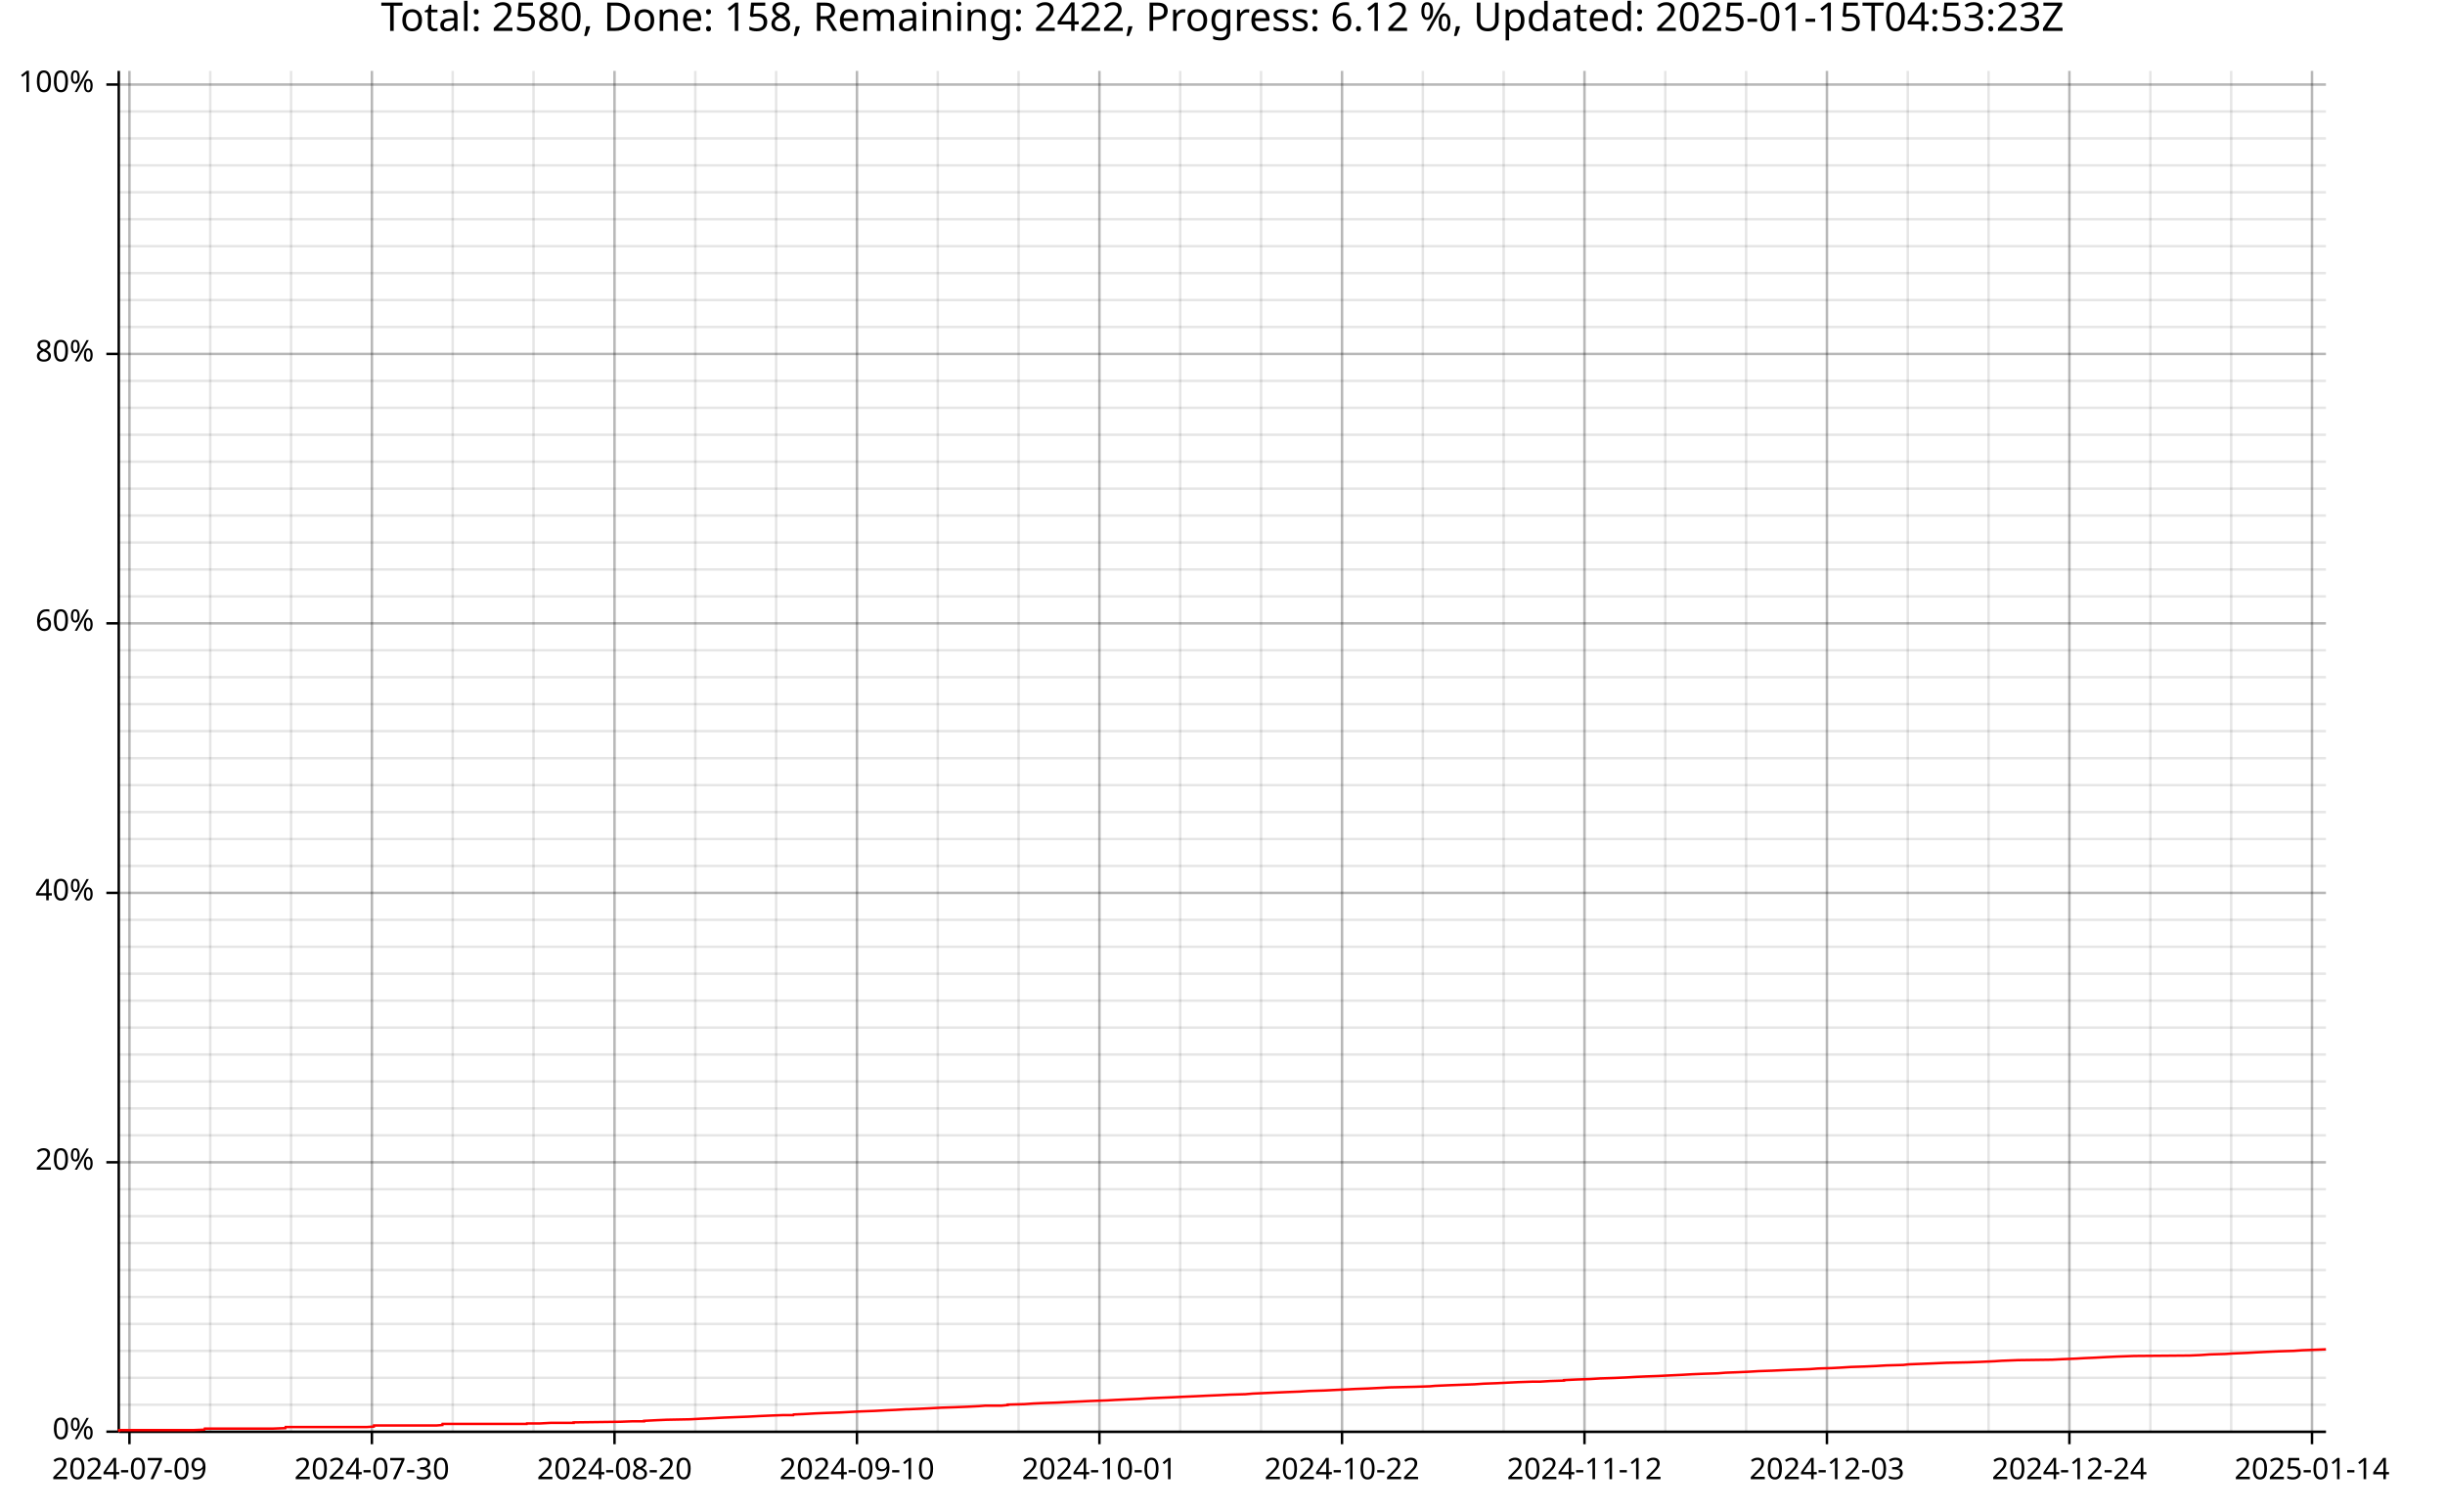
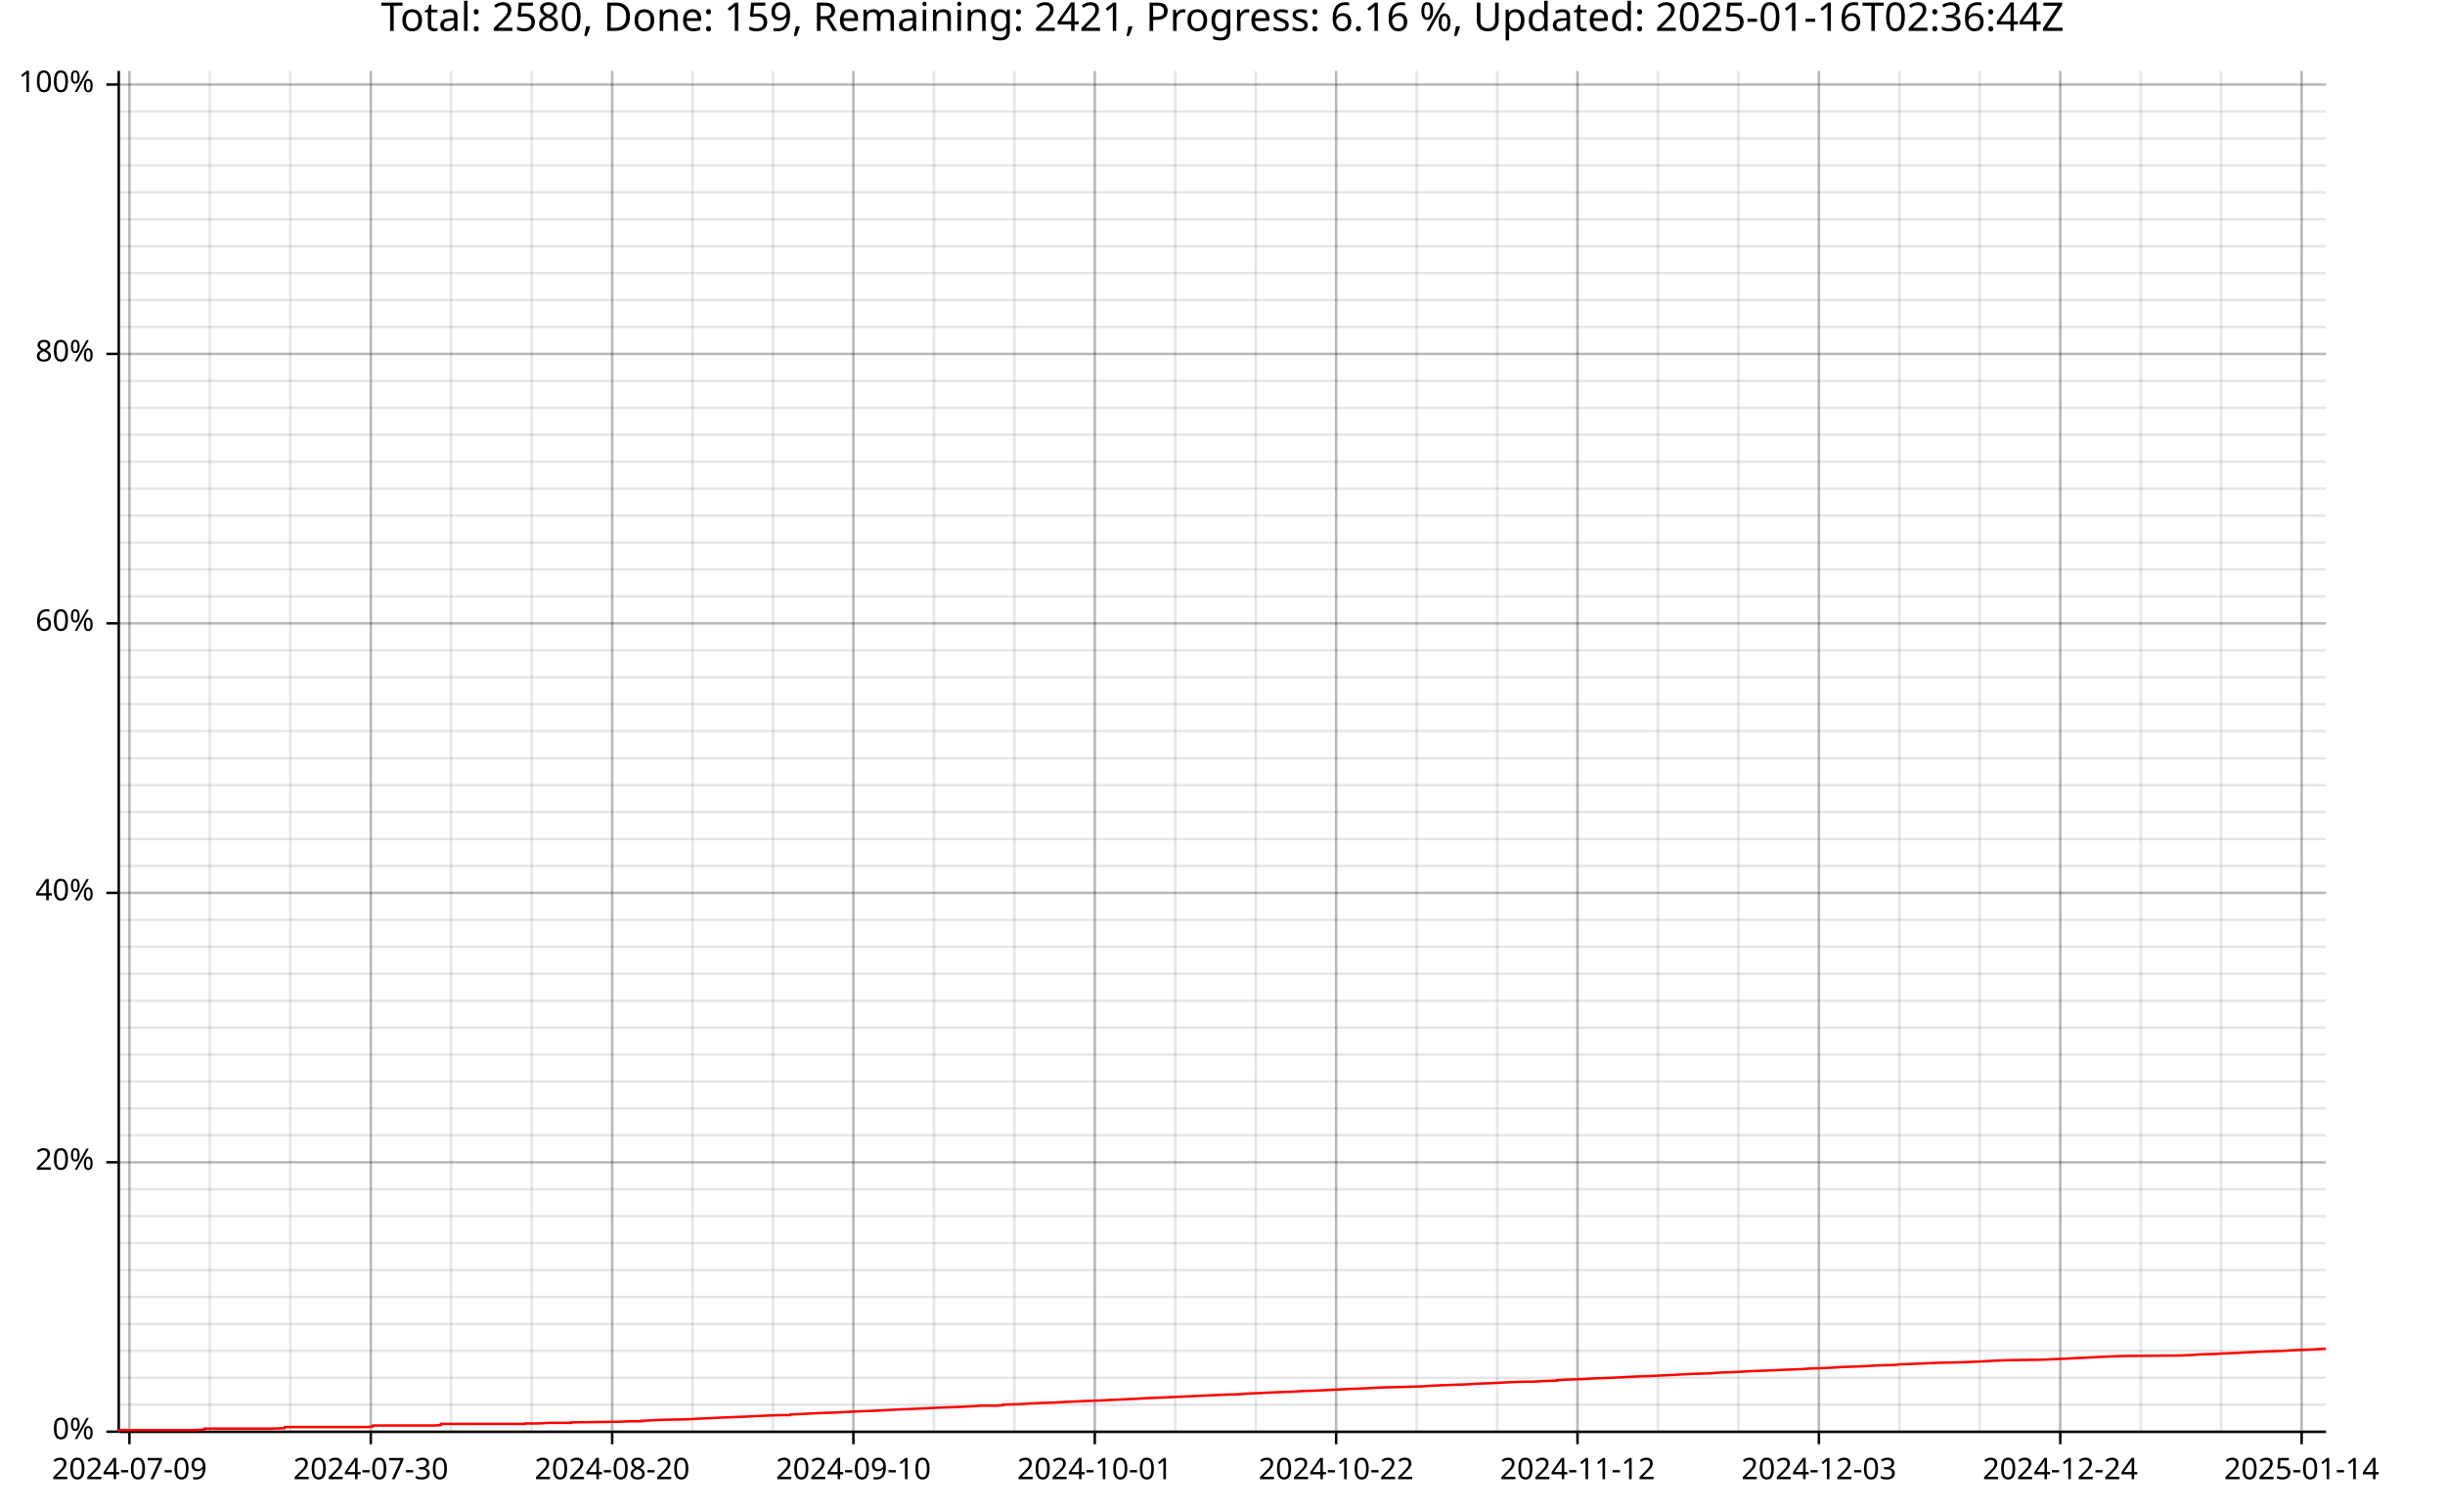
<svg xmlns="http://www.w3.org/2000/svg" width="987" height="610" viewBox="0 0 15792 9760">
  <text x="7896" y="5" dy="0.76em" text-anchor="middle" font-family="sans-serif" font-size="256" opacity="1" fill="#000000">
- Total: 2580, Done: 158, Remaining: 2422, Progress: 6.12 %, Updated: 2025-01-15T04:53:23Z
+ Total: 2580, Done: 159, Remaining: 2421, Progress: 6.16 %, Updated: 2025-01-16T02:36:44Z
</text>
  <line opacity="0.1" stroke="#000000" stroke-width="16" x1="836" y1="9247" x2="836" y2="458" />
-   <line opacity="0.1" stroke="#000000" stroke-width="16" x1="1358" y1="9247" x2="1358" y2="458" />
-   <line opacity="0.1" stroke="#000000" stroke-width="16" x1="1880" y1="9247" x2="1880" y2="458" />
-   <line opacity="0.1" stroke="#000000" stroke-width="16" x1="2402" y1="9247" x2="2402" y2="458" />
-   <line opacity="0.1" stroke="#000000" stroke-width="16" x1="2924" y1="9247" x2="2924" y2="458" />
-   <line opacity="0.1" stroke="#000000" stroke-width="16" x1="3446" y1="9247" x2="3446" y2="458" />
-   <line opacity="0.1" stroke="#000000" stroke-width="16" x1="3969" y1="9247" x2="3969" y2="458" />
-   <line opacity="0.1" stroke="#000000" stroke-width="16" x1="4491" y1="9247" x2="4491" y2="458" />
-   <line opacity="0.1" stroke="#000000" stroke-width="16" x1="5013" y1="9247" x2="5013" y2="458" />
-   <line opacity="0.1" stroke="#000000" stroke-width="16" x1="5535" y1="9247" x2="5535" y2="458" />
-   <line opacity="0.1" stroke="#000000" stroke-width="16" x1="6057" y1="9247" x2="6057" y2="458" />
-   <line opacity="0.1" stroke="#000000" stroke-width="16" x1="6579" y1="9247" x2="6579" y2="458" />
-   <line opacity="0.1" stroke="#000000" stroke-width="16" x1="7101" y1="9247" x2="7101" y2="458" />
-   <line opacity="0.1" stroke="#000000" stroke-width="16" x1="7623" y1="9247" x2="7623" y2="458" />
-   <line opacity="0.1" stroke="#000000" stroke-width="16" x1="8145" y1="9247" x2="8145" y2="458" />
-   <line opacity="0.1" stroke="#000000" stroke-width="16" x1="8668" y1="9247" x2="8668" y2="458" />
-   <line opacity="0.1" stroke="#000000" stroke-width="16" x1="9190" y1="9247" x2="9190" y2="458" />
-   <line opacity="0.1" stroke="#000000" stroke-width="16" x1="9712" y1="9247" x2="9712" y2="458" />
-   <line opacity="0.1" stroke="#000000" stroke-width="16" x1="10234" y1="9247" x2="10234" y2="458" />
-   <line opacity="0.1" stroke="#000000" stroke-width="16" x1="10756" y1="9247" x2="10756" y2="458" />
-   <line opacity="0.1" stroke="#000000" stroke-width="16" x1="11278" y1="9247" x2="11278" y2="458" />
-   <line opacity="0.1" stroke="#000000" stroke-width="16" x1="11800" y1="9247" x2="11800" y2="458" />
-   <line opacity="0.1" stroke="#000000" stroke-width="16" x1="12322" y1="9247" x2="12322" y2="458" />
-   <line opacity="0.1" stroke="#000000" stroke-width="16" x1="12844" y1="9247" x2="12844" y2="458" />
-   <line opacity="0.1" stroke="#000000" stroke-width="16" x1="13366" y1="9247" x2="13366" y2="458" />
-   <line opacity="0.1" stroke="#000000" stroke-width="16" x1="13889" y1="9247" x2="13889" y2="458" />
-   <line opacity="0.1" stroke="#000000" stroke-width="16" x1="14411" y1="9247" x2="14411" y2="458" />
-   <line opacity="0.1" stroke="#000000" stroke-width="16" x1="14933" y1="9247" x2="14933" y2="458" />
+   <line opacity="0.1" stroke="#000000" stroke-width="16" x1="1355" y1="9247" x2="1355" y2="458" />
+   <line opacity="0.1" stroke="#000000" stroke-width="16" x1="1875" y1="9247" x2="1875" y2="458" />
+   <line opacity="0.1" stroke="#000000" stroke-width="16" x1="2395" y1="9247" x2="2395" y2="458" />
+   <line opacity="0.1" stroke="#000000" stroke-width="16" x1="2914" y1="9247" x2="2914" y2="458" />
+   <line opacity="0.1" stroke="#000000" stroke-width="16" x1="3434" y1="9247" x2="3434" y2="458" />
+   <line opacity="0.1" stroke="#000000" stroke-width="16" x1="3954" y1="9247" x2="3954" y2="458" />
+   <line opacity="0.1" stroke="#000000" stroke-width="16" x1="4473" y1="9247" x2="4473" y2="458" />
+   <line opacity="0.1" stroke="#000000" stroke-width="16" x1="4993" y1="9247" x2="4993" y2="458" />
+   <line opacity="0.1" stroke="#000000" stroke-width="16" x1="5512" y1="9247" x2="5512" y2="458" />
+   <line opacity="0.1" stroke="#000000" stroke-width="16" x1="6032" y1="9247" x2="6032" y2="458" />
+   <line opacity="0.1" stroke="#000000" stroke-width="16" x1="6552" y1="9247" x2="6552" y2="458" />
+   <line opacity="0.1" stroke="#000000" stroke-width="16" x1="7071" y1="9247" x2="7071" y2="458" />
+   <line opacity="0.1" stroke="#000000" stroke-width="16" x1="7591" y1="9247" x2="7591" y2="458" />
+   <line opacity="0.1" stroke="#000000" stroke-width="16" x1="8111" y1="9247" x2="8111" y2="458" />
+   <line opacity="0.1" stroke="#000000" stroke-width="16" x1="8630" y1="9247" x2="8630" y2="458" />
+   <line opacity="0.1" stroke="#000000" stroke-width="16" x1="9150" y1="9247" x2="9150" y2="458" />
+   <line opacity="0.1" stroke="#000000" stroke-width="16" x1="9670" y1="9247" x2="9670" y2="458" />
+   <line opacity="0.1" stroke="#000000" stroke-width="16" x1="10189" y1="9247" x2="10189" y2="458" />
+   <line opacity="0.1" stroke="#000000" stroke-width="16" x1="10709" y1="9247" x2="10709" y2="458" />
+   <line opacity="0.1" stroke="#000000" stroke-width="16" x1="11228" y1="9247" x2="11228" y2="458" />
+   <line opacity="0.1" stroke="#000000" stroke-width="16" x1="11748" y1="9247" x2="11748" y2="458" />
+   <line opacity="0.1" stroke="#000000" stroke-width="16" x1="12268" y1="9247" x2="12268" y2="458" />
+   <line opacity="0.1" stroke="#000000" stroke-width="16" x1="12787" y1="9247" x2="12787" y2="458" />
+   <line opacity="0.1" stroke="#000000" stroke-width="16" x1="13307" y1="9247" x2="13307" y2="458" />
+   <line opacity="0.1" stroke="#000000" stroke-width="16" x1="13827" y1="9247" x2="13827" y2="458" />
+   <line opacity="0.1" stroke="#000000" stroke-width="16" x1="14346" y1="9247" x2="14346" y2="458" />
+   <line opacity="0.1" stroke="#000000" stroke-width="16" x1="14866" y1="9247" x2="14866" y2="458" />
  <line opacity="0.1" stroke="#000000" stroke-width="16" x1="768" y1="9247" x2="15023" y2="9247" />
  <line opacity="0.1" stroke="#000000" stroke-width="16" x1="768" y1="9073" x2="15023" y2="9073" />
  <line opacity="0.1" stroke="#000000" stroke-width="16" x1="768" y1="8899" x2="15023" y2="8899" />
  <line opacity="0.1" stroke="#000000" stroke-width="16" x1="768" y1="8725" x2="15023" y2="8725" />
  <line opacity="0.1" stroke="#000000" stroke-width="16" x1="768" y1="8551" x2="15023" y2="8551" />
  <line opacity="0.1" stroke="#000000" stroke-width="16" x1="768" y1="8377" x2="15023" y2="8377" />
  <line opacity="0.1" stroke="#000000" stroke-width="16" x1="768" y1="8203" x2="15023" y2="8203" />
  <line opacity="0.1" stroke="#000000" stroke-width="16" x1="768" y1="8029" x2="15023" y2="8029" />
  <line opacity="0.1" stroke="#000000" stroke-width="16" x1="768" y1="7855" x2="15023" y2="7855" />
  <line opacity="0.1" stroke="#000000" stroke-width="16" x1="768" y1="7681" x2="15023" y2="7681" />
  <line opacity="0.1" stroke="#000000" stroke-width="16" x1="768" y1="7507" x2="15023" y2="7507" />
  <line opacity="0.1" stroke="#000000" stroke-width="16" x1="768" y1="7333" x2="15023" y2="7333" />
  <line opacity="0.1" stroke="#000000" stroke-width="16" x1="768" y1="7159" x2="15023" y2="7159" />
  <line opacity="0.1" stroke="#000000" stroke-width="16" x1="768" y1="6985" x2="15023" y2="6985" />
  <line opacity="0.1" stroke="#000000" stroke-width="16" x1="768" y1="6811" x2="15023" y2="6811" />
  <line opacity="0.1" stroke="#000000" stroke-width="16" x1="768" y1="6637" x2="15023" y2="6637" />
  <line opacity="0.1" stroke="#000000" stroke-width="16" x1="768" y1="6463" x2="15023" y2="6463" />
  <line opacity="0.1" stroke="#000000" stroke-width="16" x1="768" y1="6289" x2="15023" y2="6289" />
  <line opacity="0.1" stroke="#000000" stroke-width="16" x1="768" y1="6115" x2="15023" y2="6115" />
  <line opacity="0.1" stroke="#000000" stroke-width="16" x1="768" y1="5941" x2="15023" y2="5941" />
  <line opacity="0.1" stroke="#000000" stroke-width="16" x1="768" y1="5767" x2="15023" y2="5767" />
  <line opacity="0.1" stroke="#000000" stroke-width="16" x1="768" y1="5593" x2="15023" y2="5593" />
  <line opacity="0.1" stroke="#000000" stroke-width="16" x1="768" y1="5419" x2="15023" y2="5419" />
  <line opacity="0.1" stroke="#000000" stroke-width="16" x1="768" y1="5245" x2="15023" y2="5245" />
  <line opacity="0.1" stroke="#000000" stroke-width="16" x1="768" y1="5071" x2="15023" y2="5071" />
  <line opacity="0.1" stroke="#000000" stroke-width="16" x1="768" y1="4897" x2="15023" y2="4897" />
  <line opacity="0.1" stroke="#000000" stroke-width="16" x1="768" y1="4722" x2="15023" y2="4722" />
  <line opacity="0.1" stroke="#000000" stroke-width="16" x1="768" y1="4548" x2="15023" y2="4548" />
  <line opacity="0.1" stroke="#000000" stroke-width="16" x1="768" y1="4374" x2="15023" y2="4374" />
  <line opacity="0.1" stroke="#000000" stroke-width="16" x1="768" y1="4200" x2="15023" y2="4200" />
  <line opacity="0.1" stroke="#000000" stroke-width="16" x1="768" y1="4026" x2="15023" y2="4026" />
  <line opacity="0.1" stroke="#000000" stroke-width="16" x1="768" y1="3852" x2="15023" y2="3852" />
  <line opacity="0.1" stroke="#000000" stroke-width="16" x1="768" y1="3678" x2="15023" y2="3678" />
  <line opacity="0.1" stroke="#000000" stroke-width="16" x1="768" y1="3504" x2="15023" y2="3504" />
  <line opacity="0.1" stroke="#000000" stroke-width="16" x1="768" y1="3330" x2="15023" y2="3330" />
  <line opacity="0.1" stroke="#000000" stroke-width="16" x1="768" y1="3156" x2="15023" y2="3156" />
  <line opacity="0.1" stroke="#000000" stroke-width="16" x1="768" y1="2982" x2="15023" y2="2982" />
  <line opacity="0.1" stroke="#000000" stroke-width="16" x1="768" y1="2808" x2="15023" y2="2808" />
  <line opacity="0.1" stroke="#000000" stroke-width="16" x1="768" y1="2634" x2="15023" y2="2634" />
  <line opacity="0.1" stroke="#000000" stroke-width="16" x1="768" y1="2460" x2="15023" y2="2460" />
  <line opacity="0.1" stroke="#000000" stroke-width="16" x1="768" y1="2286" x2="15023" y2="2286" />
  <line opacity="0.1" stroke="#000000" stroke-width="16" x1="768" y1="2112" x2="15023" y2="2112" />
  <line opacity="0.1" stroke="#000000" stroke-width="16" x1="768" y1="1938" x2="15023" y2="1938" />
  <line opacity="0.1" stroke="#000000" stroke-width="16" x1="768" y1="1764" x2="15023" y2="1764" />
  <line opacity="0.1" stroke="#000000" stroke-width="16" x1="768" y1="1590" x2="15023" y2="1590" />
  <line opacity="0.1" stroke="#000000" stroke-width="16" x1="768" y1="1416" x2="15023" y2="1416" />
  <line opacity="0.1" stroke="#000000" stroke-width="16" x1="768" y1="1242" x2="15023" y2="1242" />
  <line opacity="0.1" stroke="#000000" stroke-width="16" x1="768" y1="1068" x2="15023" y2="1068" />
  <line opacity="0.1" stroke="#000000" stroke-width="16" x1="768" y1="894" x2="15023" y2="894" />
  <line opacity="0.1" stroke="#000000" stroke-width="16" x1="768" y1="720" x2="15023" y2="720" />
  <line opacity="0.1" stroke="#000000" stroke-width="16" x1="768" y1="546" x2="15023" y2="546" />
  <line opacity="0.2" stroke="#000000" stroke-width="16" x1="836" y1="9247" x2="836" y2="458" />
-   <line opacity="0.2" stroke="#000000" stroke-width="16" x1="2402" y1="9247" x2="2402" y2="458" />
-   <line opacity="0.2" stroke="#000000" stroke-width="16" x1="3969" y1="9247" x2="3969" y2="458" />
-   <line opacity="0.2" stroke="#000000" stroke-width="16" x1="5535" y1="9247" x2="5535" y2="458" />
-   <line opacity="0.2" stroke="#000000" stroke-width="16" x1="7101" y1="9247" x2="7101" y2="458" />
-   <line opacity="0.2" stroke="#000000" stroke-width="16" x1="8668" y1="9247" x2="8668" y2="458" />
-   <line opacity="0.2" stroke="#000000" stroke-width="16" x1="10234" y1="9247" x2="10234" y2="458" />
-   <line opacity="0.2" stroke="#000000" stroke-width="16" x1="11800" y1="9247" x2="11800" y2="458" />
-   <line opacity="0.2" stroke="#000000" stroke-width="16" x1="13366" y1="9247" x2="13366" y2="458" />
-   <line opacity="0.2" stroke="#000000" stroke-width="16" x1="14933" y1="9247" x2="14933" y2="458" />
+   <line opacity="0.2" stroke="#000000" stroke-width="16" x1="2395" y1="9247" x2="2395" y2="458" />
+   <line opacity="0.2" stroke="#000000" stroke-width="16" x1="3954" y1="9247" x2="3954" y2="458" />
+   <line opacity="0.2" stroke="#000000" stroke-width="16" x1="5512" y1="9247" x2="5512" y2="458" />
+   <line opacity="0.2" stroke="#000000" stroke-width="16" x1="7071" y1="9247" x2="7071" y2="458" />
+   <line opacity="0.2" stroke="#000000" stroke-width="16" x1="8630" y1="9247" x2="8630" y2="458" />
+   <line opacity="0.2" stroke="#000000" stroke-width="16" x1="10189" y1="9247" x2="10189" y2="458" />
+   <line opacity="0.2" stroke="#000000" stroke-width="16" x1="11748" y1="9247" x2="11748" y2="458" />
+   <line opacity="0.2" stroke="#000000" stroke-width="16" x1="13307" y1="9247" x2="13307" y2="458" />
+   <line opacity="0.2" stroke="#000000" stroke-width="16" x1="14866" y1="9247" x2="14866" y2="458" />
  <line opacity="0.2" stroke="#000000" stroke-width="16" x1="768" y1="9247" x2="15023" y2="9247" />
  <line opacity="0.2" stroke="#000000" stroke-width="16" x1="768" y1="7507" x2="15023" y2="7507" />
  <line opacity="0.2" stroke="#000000" stroke-width="16" x1="768" y1="5767" x2="15023" y2="5767" />
  <line opacity="0.2" stroke="#000000" stroke-width="16" x1="768" y1="4026" x2="15023" y2="4026" />
  <line opacity="0.2" stroke="#000000" stroke-width="16" x1="768" y1="2286" x2="15023" y2="2286" />
  <line opacity="0.2" stroke="#000000" stroke-width="16" x1="768" y1="546" x2="15023" y2="546" />
  <polyline fill="none" opacity="1" stroke="#000000" stroke-width="16" points="767,458 767,9247 " />
  <text x="608" y="9247" dy="0.5ex" text-anchor="end" font-family="sans-serif" font-size="192" opacity="1" fill="#000000">
0%
</text>
  <polyline fill="none" opacity="1" stroke="#000000" stroke-width="16" points="687,9247 767,9247 " />
  <text x="608" y="7507" dy="0.5ex" text-anchor="end" font-family="sans-serif" font-size="192" opacity="1" fill="#000000">
20%
</text>
  <polyline fill="none" opacity="1" stroke="#000000" stroke-width="16" points="687,7507 767,7507 " />
  <text x="608" y="5767" dy="0.5ex" text-anchor="end" font-family="sans-serif" font-size="192" opacity="1" fill="#000000">
40%
</text>
  <polyline fill="none" opacity="1" stroke="#000000" stroke-width="16" points="687,5767 767,5767 " />
  <text x="608" y="4026" dy="0.5ex" text-anchor="end" font-family="sans-serif" font-size="192" opacity="1" fill="#000000">
60%
</text>
  <polyline fill="none" opacity="1" stroke="#000000" stroke-width="16" points="687,4026 767,4026 " />
  <text x="608" y="2286" dy="0.5ex" text-anchor="end" font-family="sans-serif" font-size="192" opacity="1" fill="#000000">
80%
</text>
  <polyline fill="none" opacity="1" stroke="#000000" stroke-width="16" points="687,2286 767,2286 " />
  <text x="608" y="546" dy="0.5ex" text-anchor="end" font-family="sans-serif" font-size="192" opacity="1" fill="#000000">
100%
</text>
  <polyline fill="none" opacity="1" stroke="#000000" stroke-width="16" points="687,546 767,546 " />
  <polyline fill="none" opacity="1" stroke="#000000" stroke-width="16" points="768,9248 15023,9248 " />
  <text x="836" y="9408" dy="0.76em" text-anchor="middle" font-family="sans-serif" font-size="192" opacity="1" fill="#000000">
2024-07-09
</text>
  <polyline fill="none" opacity="1" stroke="#000000" stroke-width="16" points="836,9248 836,9328 " />
-   <text x="2402" y="9408" dy="0.76em" text-anchor="middle" font-family="sans-serif" font-size="192" opacity="1" fill="#000000">
+   <text x="2395" y="9408" dy="0.76em" text-anchor="middle" font-family="sans-serif" font-size="192" opacity="1" fill="#000000">
2024-07-30
</text>
-   <polyline fill="none" opacity="1" stroke="#000000" stroke-width="16" points="2402,9248 2402,9328 " />
-   <text x="3969" y="9408" dy="0.76em" text-anchor="middle" font-family="sans-serif" font-size="192" opacity="1" fill="#000000">
+   <polyline fill="none" opacity="1" stroke="#000000" stroke-width="16" points="2395,9248 2395,9328 " />
+   <text x="3954" y="9408" dy="0.76em" text-anchor="middle" font-family="sans-serif" font-size="192" opacity="1" fill="#000000">
2024-08-20
</text>
-   <polyline fill="none" opacity="1" stroke="#000000" stroke-width="16" points="3969,9248 3969,9328 " />
-   <text x="5535" y="9408" dy="0.76em" text-anchor="middle" font-family="sans-serif" font-size="192" opacity="1" fill="#000000">
+   <polyline fill="none" opacity="1" stroke="#000000" stroke-width="16" points="3954,9248 3954,9328 " />
+   <text x="5512" y="9408" dy="0.76em" text-anchor="middle" font-family="sans-serif" font-size="192" opacity="1" fill="#000000">
2024-09-10
</text>
-   <polyline fill="none" opacity="1" stroke="#000000" stroke-width="16" points="5535,9248 5535,9328 " />
-   <text x="7101" y="9408" dy="0.76em" text-anchor="middle" font-family="sans-serif" font-size="192" opacity="1" fill="#000000">
+   <polyline fill="none" opacity="1" stroke="#000000" stroke-width="16" points="5512,9248 5512,9328 " />
+   <text x="7071" y="9408" dy="0.76em" text-anchor="middle" font-family="sans-serif" font-size="192" opacity="1" fill="#000000">
2024-10-01
</text>
-   <polyline fill="none" opacity="1" stroke="#000000" stroke-width="16" points="7101,9248 7101,9328 " />
-   <text x="8668" y="9408" dy="0.76em" text-anchor="middle" font-family="sans-serif" font-size="192" opacity="1" fill="#000000">
+   <polyline fill="none" opacity="1" stroke="#000000" stroke-width="16" points="7071,9248 7071,9328 " />
+   <text x="8630" y="9408" dy="0.76em" text-anchor="middle" font-family="sans-serif" font-size="192" opacity="1" fill="#000000">
2024-10-22
</text>
-   <polyline fill="none" opacity="1" stroke="#000000" stroke-width="16" points="8668,9248 8668,9328 " />
-   <text x="10234" y="9408" dy="0.76em" text-anchor="middle" font-family="sans-serif" font-size="192" opacity="1" fill="#000000">
+   <polyline fill="none" opacity="1" stroke="#000000" stroke-width="16" points="8630,9248 8630,9328 " />
+   <text x="10189" y="9408" dy="0.76em" text-anchor="middle" font-family="sans-serif" font-size="192" opacity="1" fill="#000000">
2024-11-12
</text>
-   <polyline fill="none" opacity="1" stroke="#000000" stroke-width="16" points="10234,9248 10234,9328 " />
-   <text x="11800" y="9408" dy="0.76em" text-anchor="middle" font-family="sans-serif" font-size="192" opacity="1" fill="#000000">
+   <polyline fill="none" opacity="1" stroke="#000000" stroke-width="16" points="10189,9248 10189,9328 " />
+   <text x="11748" y="9408" dy="0.76em" text-anchor="middle" font-family="sans-serif" font-size="192" opacity="1" fill="#000000">
2024-12-03
</text>
-   <polyline fill="none" opacity="1" stroke="#000000" stroke-width="16" points="11800,9248 11800,9328 " />
-   <text x="13366" y="9408" dy="0.76em" text-anchor="middle" font-family="sans-serif" font-size="192" opacity="1" fill="#000000">
+   <polyline fill="none" opacity="1" stroke="#000000" stroke-width="16" points="11748,9248 11748,9328 " />
+   <text x="13307" y="9408" dy="0.76em" text-anchor="middle" font-family="sans-serif" font-size="192" opacity="1" fill="#000000">
2024-12-24
</text>
-   <polyline fill="none" opacity="1" stroke="#000000" stroke-width="16" points="13366,9248 13366,9328 " />
-   <text x="14933" y="9408" dy="0.76em" text-anchor="middle" font-family="sans-serif" font-size="192" opacity="1" fill="#000000">
+   <polyline fill="none" opacity="1" stroke="#000000" stroke-width="16" points="13307,9248 13307,9328 " />
+   <text x="14866" y="9408" dy="0.76em" text-anchor="middle" font-family="sans-serif" font-size="192" opacity="1" fill="#000000">
2025-01-14
</text>
-   <polyline fill="none" opacity="1" stroke="#000000" stroke-width="16" points="14933,9248 14933,9328 " />
-   <polyline fill="none" opacity="1" stroke="#FF0000" stroke-width="16" points="768,9247 769,9244 770,9241 770,9237 873,9237 947,9237 1021,9237 1100,9237 1172,9237 1246,9237 1320,9234 1320,9234 1322,9231 1322,9231 1323,9227 1399,9227 1473,9227 1474,9227 1548,9227 1623,9227 1765,9227 1766,9227 1843,9224 1844,9221 1845,9217 1921,9217 1995,9217 2134,9217 2134,9217 2216,9217 2370,9217 2370,9217 2415,9214 2416,9210 2416,9210 2416,9207 2442,9207 2442,9207 2517,9207 2594,9207 2666,9207 2740,9207 2819,9207 2857,9204 2857,9200 2858,9197 2964,9197 3042,9197 3113,9197 3185,9197 3185,9197 3186,9197 3262,9197 3328,9197 3328,9197 3402,9197 3403,9194 3403,9194 3403,9194 3484,9194 3560,9190 3560,9190 3622,9190 3705,9190 3705,9187 3705,9187 4006,9183 4006,9183 4084,9180 4084,9180 4160,9180 4160,9177 4160,9177 4238,9173 4238,9173 4307,9170 4307,9170 4457,9167 4458,9167 4458,9167 4530,9163 4530,9163 4599,9160 4599,9160 4678,9156 4678,9156 4755,9153 4755,9153 4832,9150 4832,9150 4907,9146 4908,9146 4976,9143 4976,9143 4976,9143 5058,9140 5058,9140 5123,9140 5124,9140 5126,9136 5126,9136 5194,9133 5194,9133 5265,9129 5265,9129 5339,9126 5339,9126 5426,9123 5426,9123 5501,9119 5501,9119 5563,9116 5563,9116 5645,9113 5646,9113 5720,9109 5720,9109 5787,9106 5787,9106 5857,9102 5857,9102 5871,9102 5940,9099 5940,9099 6004,9096 6004,9096 6079,9092 6079,9092 6169,9089 6169,9089 6243,9086 6243,9086 6323,9082 6323,9082 6323,9082 6362,9079 6362,9079 6468,9079 6509,9075 6509,9075 6509,9072 6509,9072 6617,9069 6617,9069 6674,9065 6674,9065 6742,9062 6742,9062 6830,9059 6830,9059 6907,9055 6907,9055 6907,9055 6977,9052 6977,9052 7041,9049 7041,9049 7149,9045 7149,9045 7202,9042 7202,9042 7291,9038 7291,9038 7360,9035 7360,9035 7407,9032 7407,9032 7497,9028 7497,9028 7571,9025 7571,9025 7633,9022 7633,9022 7725,9018 7726,9018 7786,9015 7786,9015 7879,9011 7880,9011 7940,9008 7940,9008 8044,9005 8044,9005 8092,9001 8092,9001 8159,8998 8159,8998 8159,8998 8159,8998 8159,8998 8159,8998 8225,8995 8225,8995 8318,8991 8318,8991 8396,8988 8396,8988 8459,8984 8459,8984 8554,8981 8554,8981 8614,8978 8614,8978 8698,8974 8698,8974 8754,8971 8755,8971 8836,8968 8915,8964 8915,8964 8974,8961 9143,8957 9143,8957 9235,8954 9268,8951 9359,8947 9441,8944 9524,8941 9582,8937 9664,8934 9745,8930 9745,8930 9808,8927 9808,8927 9896,8924 9896,8924 9946,8924 10012,8920 10012,8920 10102,8917 10102,8917 10102,8914 10102,8914 10186,8910 10186,8910 10271,8907 10271,8907 10336,8903 10336,8903 10429,8900 10429,8900 10497,8897 10497,8897 10567,8893 10567,8893 10635,8890 10635,8890 10716,8887 10716,8887 10797,8883 10797,8883 10861,8880 10861,8880 10930,8876 10931,8876 11003,8873 11003,8873 11095,8870 11095,8870 11146,8866 11146,8866 11225,8863 11225,8863 11292,8860 11292,8860 11359,8856 11359,8856 11445,8853 11445,8853 11511,8850 11511,8850 11604,8846 11605,8846 11689,8843 11689,8843 11742,8839 11742,8839 11835,8836 11835,8836 11892,8833 11892,8833 11955,8829 11955,8829 12046,8826 12046,8826 12115,8823 12115,8823 12183,8819 12183,8819 12293,8816 12293,8816 12328,8812 12328,8812 12405,8809 12406,8809 12482,8806 12482,8806 12573,8802 12573,8802 12714,8799 12714,8799 12794,8796 12794,8796 12884,8792 12884,8792 12929,8789 12929,8789 13035,8785 13035,8785 13253,8782 13254,8782 13314,8779 13314,8779 13410,8775 13410,8775 13462,8772 13462,8772 13531,8769 13531,8769 13607,8765 13607,8765 13670,8762 13670,8762 13785,8758 13785,8758 14143,8755 14143,8755 14215,8752 14271,8748 14271,8748 14377,8745 14377,8745 14418,8742 14418,8742 14516,8738 14516,8738 14569,8735 14569,8735 14650,8731 14651,8731 14721,8728 14721,8728 14814,8725 14814,8725 14871,8721 14871,8721 14871,8721 14871,8721 14952,8718 14952,8718 15023,8715 " />
+   <polyline fill="none" opacity="1" stroke="#000000" stroke-width="16" points="14866,9248 14866,9328 " />
+   <polyline fill="none" opacity="1" stroke="#FF0000" stroke-width="16" points="768,9247 769,9244 770,9241 770,9237 872,9237 946,9237 1020,9237 1099,9237 1170,9237 1244,9237 1317,9234 1317,9234 1319,9231 1319,9231 1320,9227 1396,9227 1470,9227 1471,9227 1544,9227 1619,9227 1760,9227 1761,9227 1838,9224 1839,9221 1840,9217 1915,9217 1990,9217 2127,9217 2128,9217 2209,9217 2363,9217 2363,9217 2407,9214 2408,9210 2408,9210 2409,9207 2434,9207 2434,9207 2509,9207 2586,9207 2657,9207 2730,9207 2810,9207 2847,9204 2847,9200 2848,9197 2953,9197 3031,9197 3102,9197 3173,9197 3173,9197 3175,9197 3251,9197 3316,9197 3316,9197 3390,9197 3391,9194 3391,9194 3391,9194 3471,9194 3547,9190 3547,9190 3608,9190 3691,9190 3691,9187 3691,9187 3991,9183 3991,9183 4068,9180 4068,9180 4144,9180 4144,9177 4144,9177 4222,9173 4222,9173 4290,9170 4290,9170 4440,9167 4440,9167 4440,9167 4512,9163 4512,9163 4581,9160 4581,9160 4659,9156 4660,9156 4736,9153 4736,9153 4813,9150 4813,9150 4888,9146 4888,9146 4956,9143 4956,9143 4956,9143 5038,9140 5038,9140 5102,9140 5104,9140 5105,9136 5106,9136 5173,9133 5173,9133 5244,9129 5244,9129 5317,9126 5317,9126 5404,9123 5404,9123 5478,9119 5478,9119 5540,9116 5540,9116 5622,9113 5623,9113 5697,9109 5697,9109 5763,9106 5763,9106 5833,9102 5833,9102 5847,9102 5915,9099 5915,9099 5980,9096 5980,9096 6054,9092 6054,9092 6143,9089 6143,9089 6217,9086 6217,9086 6297,9082 6297,9082 6297,9082 6336,9079 6336,9079 6442,9079 6482,9075 6482,9075 6482,9072 6482,9072 6590,9069 6590,9069 6646,9065 6646,9065 6713,9062 6713,9062 6802,9059 6802,9059 6878,9055 6878,9055 6878,9055 6947,9052 6947,9052 7012,9049 7012,9049 7119,9045 7119,9045 7172,9042 7172,9042 7261,9038 7261,9038 7329,9035 7329,9035 7376,9032 7376,9032 7466,9028 7466,9028 7539,9025 7539,9025 7601,9022 7601,9022 7693,9018 7693,9018 7753,9015 7753,9015 7846,9011 7846,9011 7907,9008 7907,9008 8010,9005 8010,9005 8058,9001 8058,9001 8124,8998 8124,8998 8124,8998 8124,8998 8124,8998 8124,8998 8189,8995 8189,8995 8282,8991 8282,8991 8360,8988 8360,8988 8423,8984 8423,8984 8517,8981 8517,8981 8577,8978 8577,8978 8661,8974 8661,8974 8717,8971 8717,8971 8798,8968 8877,8964 8877,8964 8936,8961 9103,8957 9103,8957 9195,8954 9228,8951 9318,8947 9400,8944 9483,8941 9541,8937 9622,8934 9703,8930 9703,8930 9766,8927 9766,8927 9853,8924 9853,8924 9902,8924 9968,8920 9969,8920 10058,8917 10058,8917 10058,8914 10058,8914 10141,8910 10141,8910 10226,8907 10227,8907 10291,8903 10291,8903 10383,8900 10383,8900 10451,8897 10451,8897 10521,8893 10521,8893 10588,8890 10588,8890 10669,8887 10669,8887 10750,8883 10750,8883 10813,8880 10813,8880 10883,8876 10883,8876 10955,8873 10955,8873 11047,8870 11047,8870 11097,8866 11097,8866 11176,8863 11176,8863 11242,8860 11242,8860 11309,8856 11309,8856 11395,8853 11395,8853 11461,8850 11461,8850 11553,8846 11553,8846 11638,8843 11638,8843 11690,8839 11690,8839 11782,8836 11782,8836 11840,8833 11840,8833 11902,8829 11902,8829 11993,8826 11993,8826 12062,8823 12062,8823 12129,8819 12129,8819 12239,8816 12239,8816 12274,8812 12274,8812 12350,8809 12351,8809 12427,8806 12427,8806 12517,8802 12517,8802 12658,8799 12658,8799 12737,8796 12737,8796 12827,8792 12827,8792 12872,8789 12872,8789 12978,8785 12978,8785 13195,8782 13195,8782 13255,8779 13255,8779 13350,8775 13350,8775 13402,8772 13402,8772 13470,8769 13471,8769 13546,8765 13546,8765 13609,8762 13609,8762 13723,8758 13723,8758 14080,8755 14080,8755 14152,8752 14207,8748 14207,8748 14312,8745 14312,8745 14353,8742 14353,8742 14451,8738 14451,8738 14504,8735 14504,8735 14585,8731 14585,8731 14655,8728 14655,8728 14748,8725 14748,8725 14804,8721 14804,8721 14804,8721 14804,8721 14885,8718 14885,8718 14955,8715 14955,8715 15023,8711 " />
</svg>
